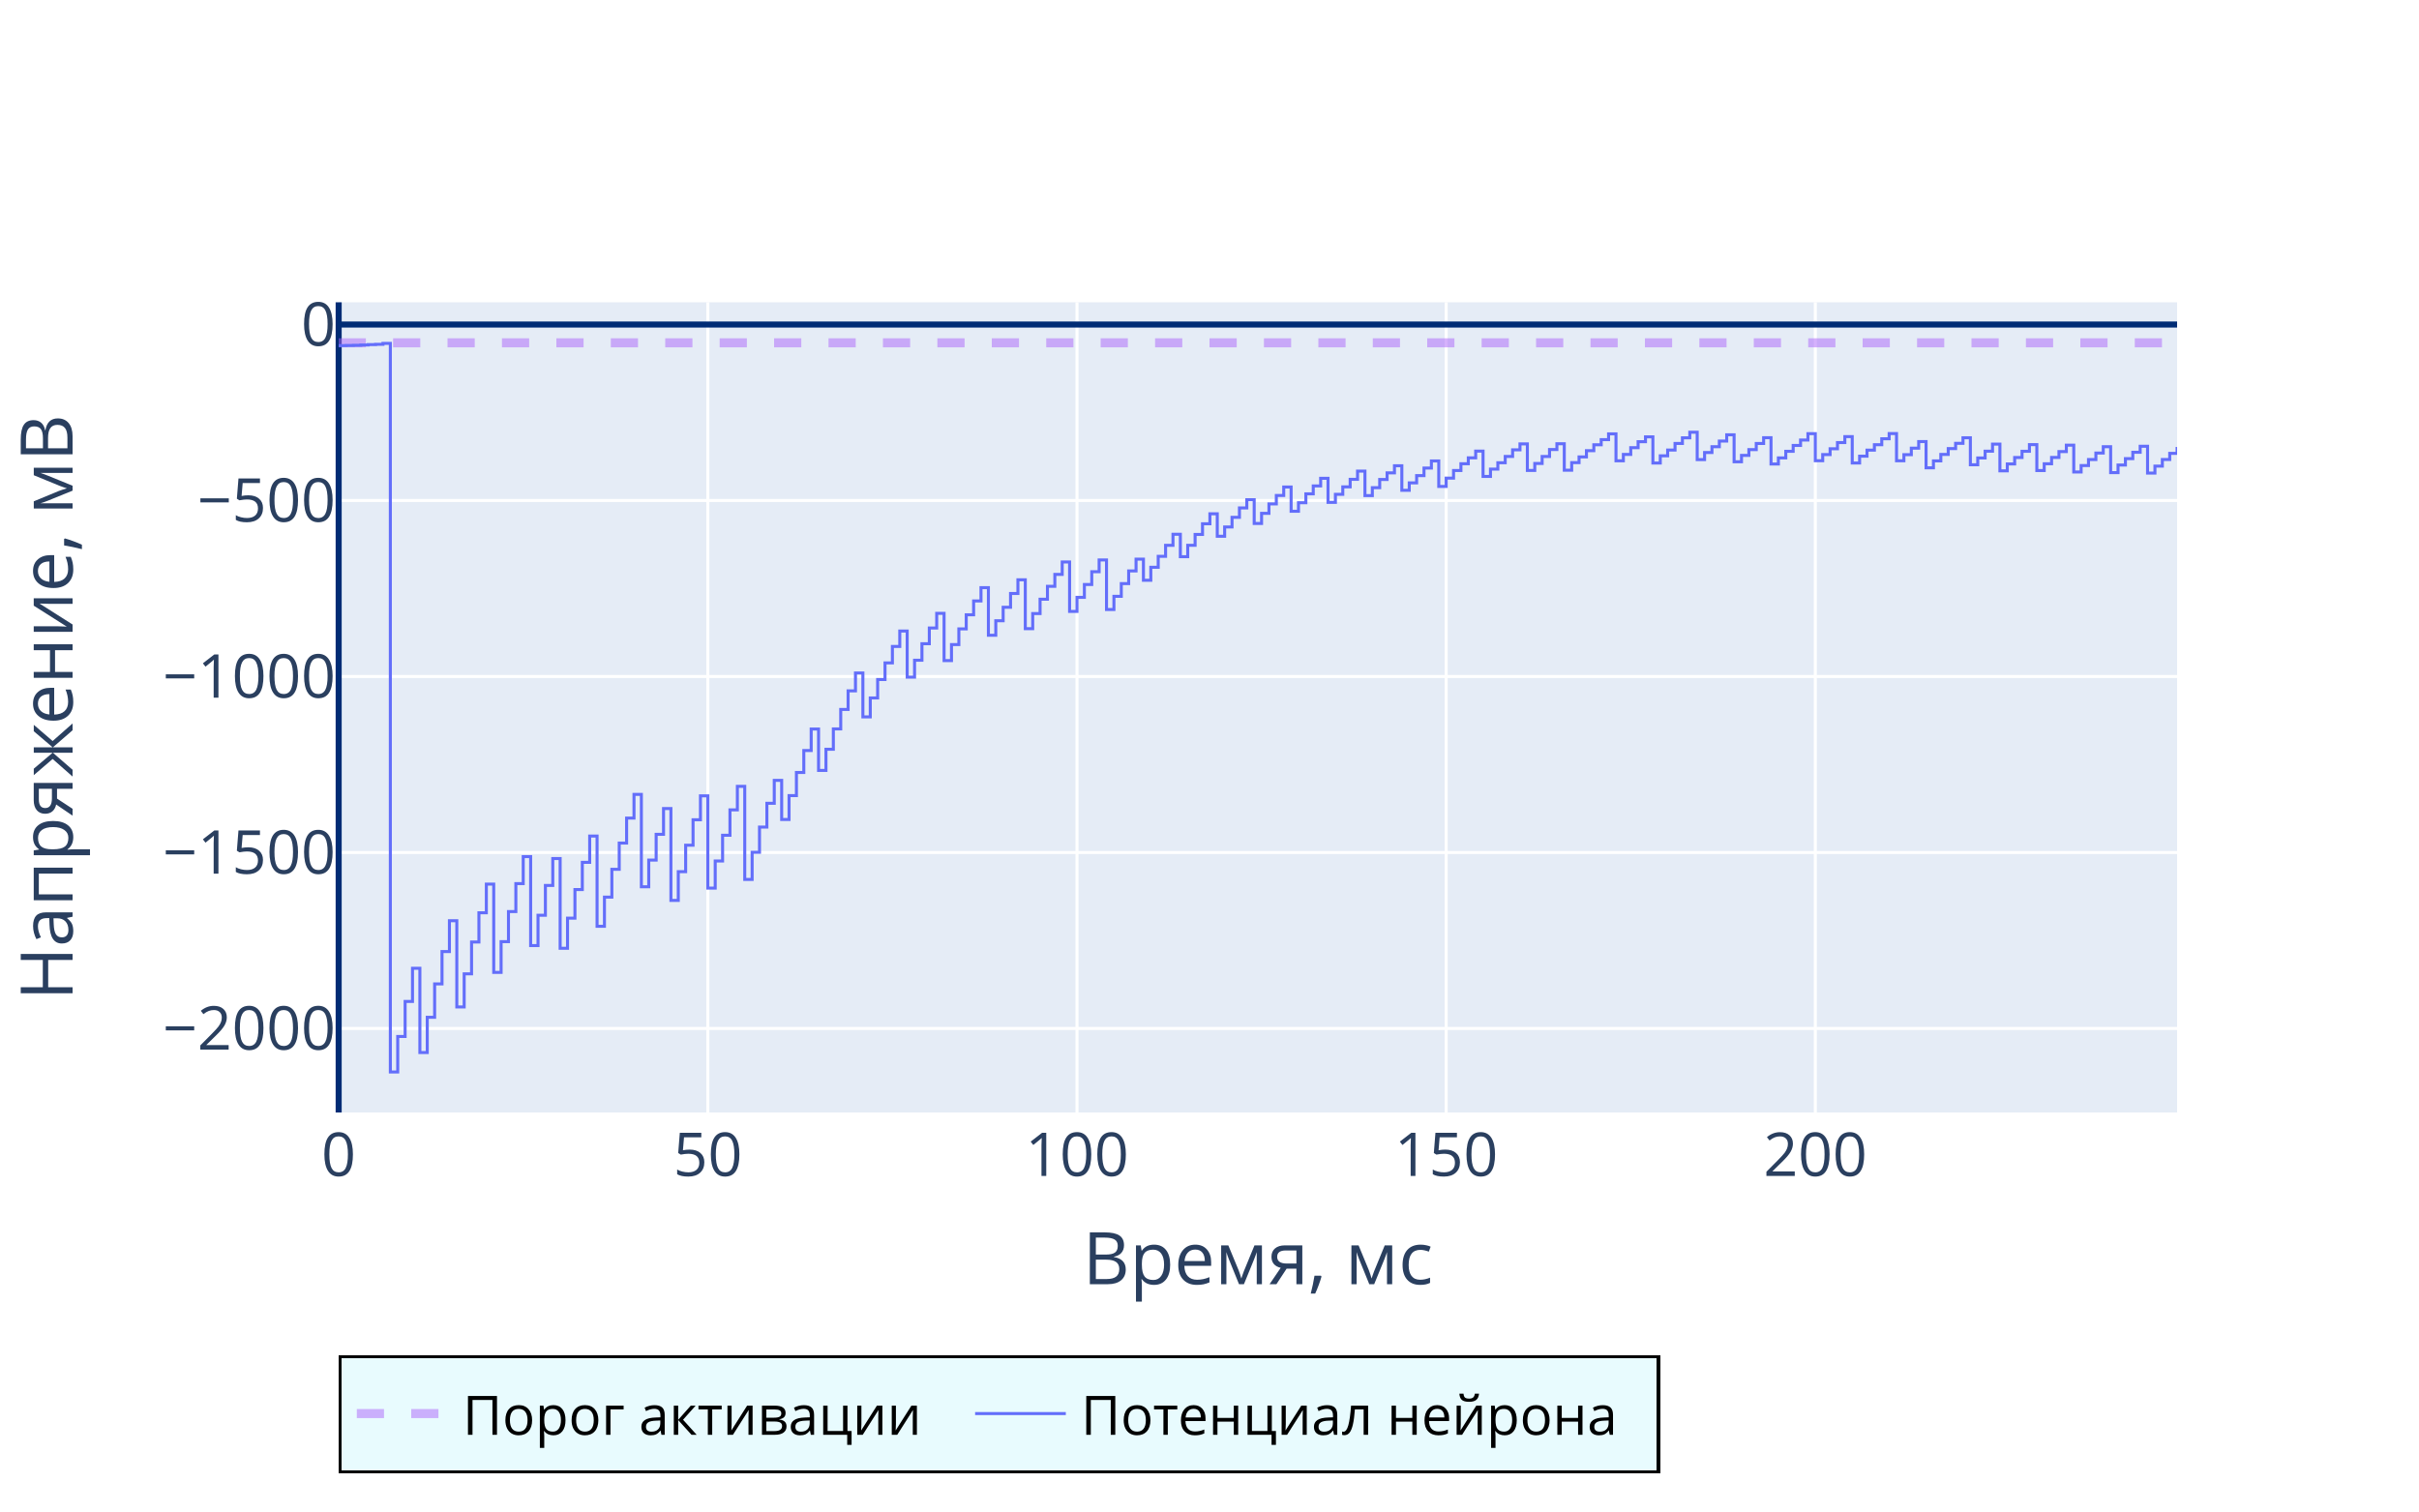
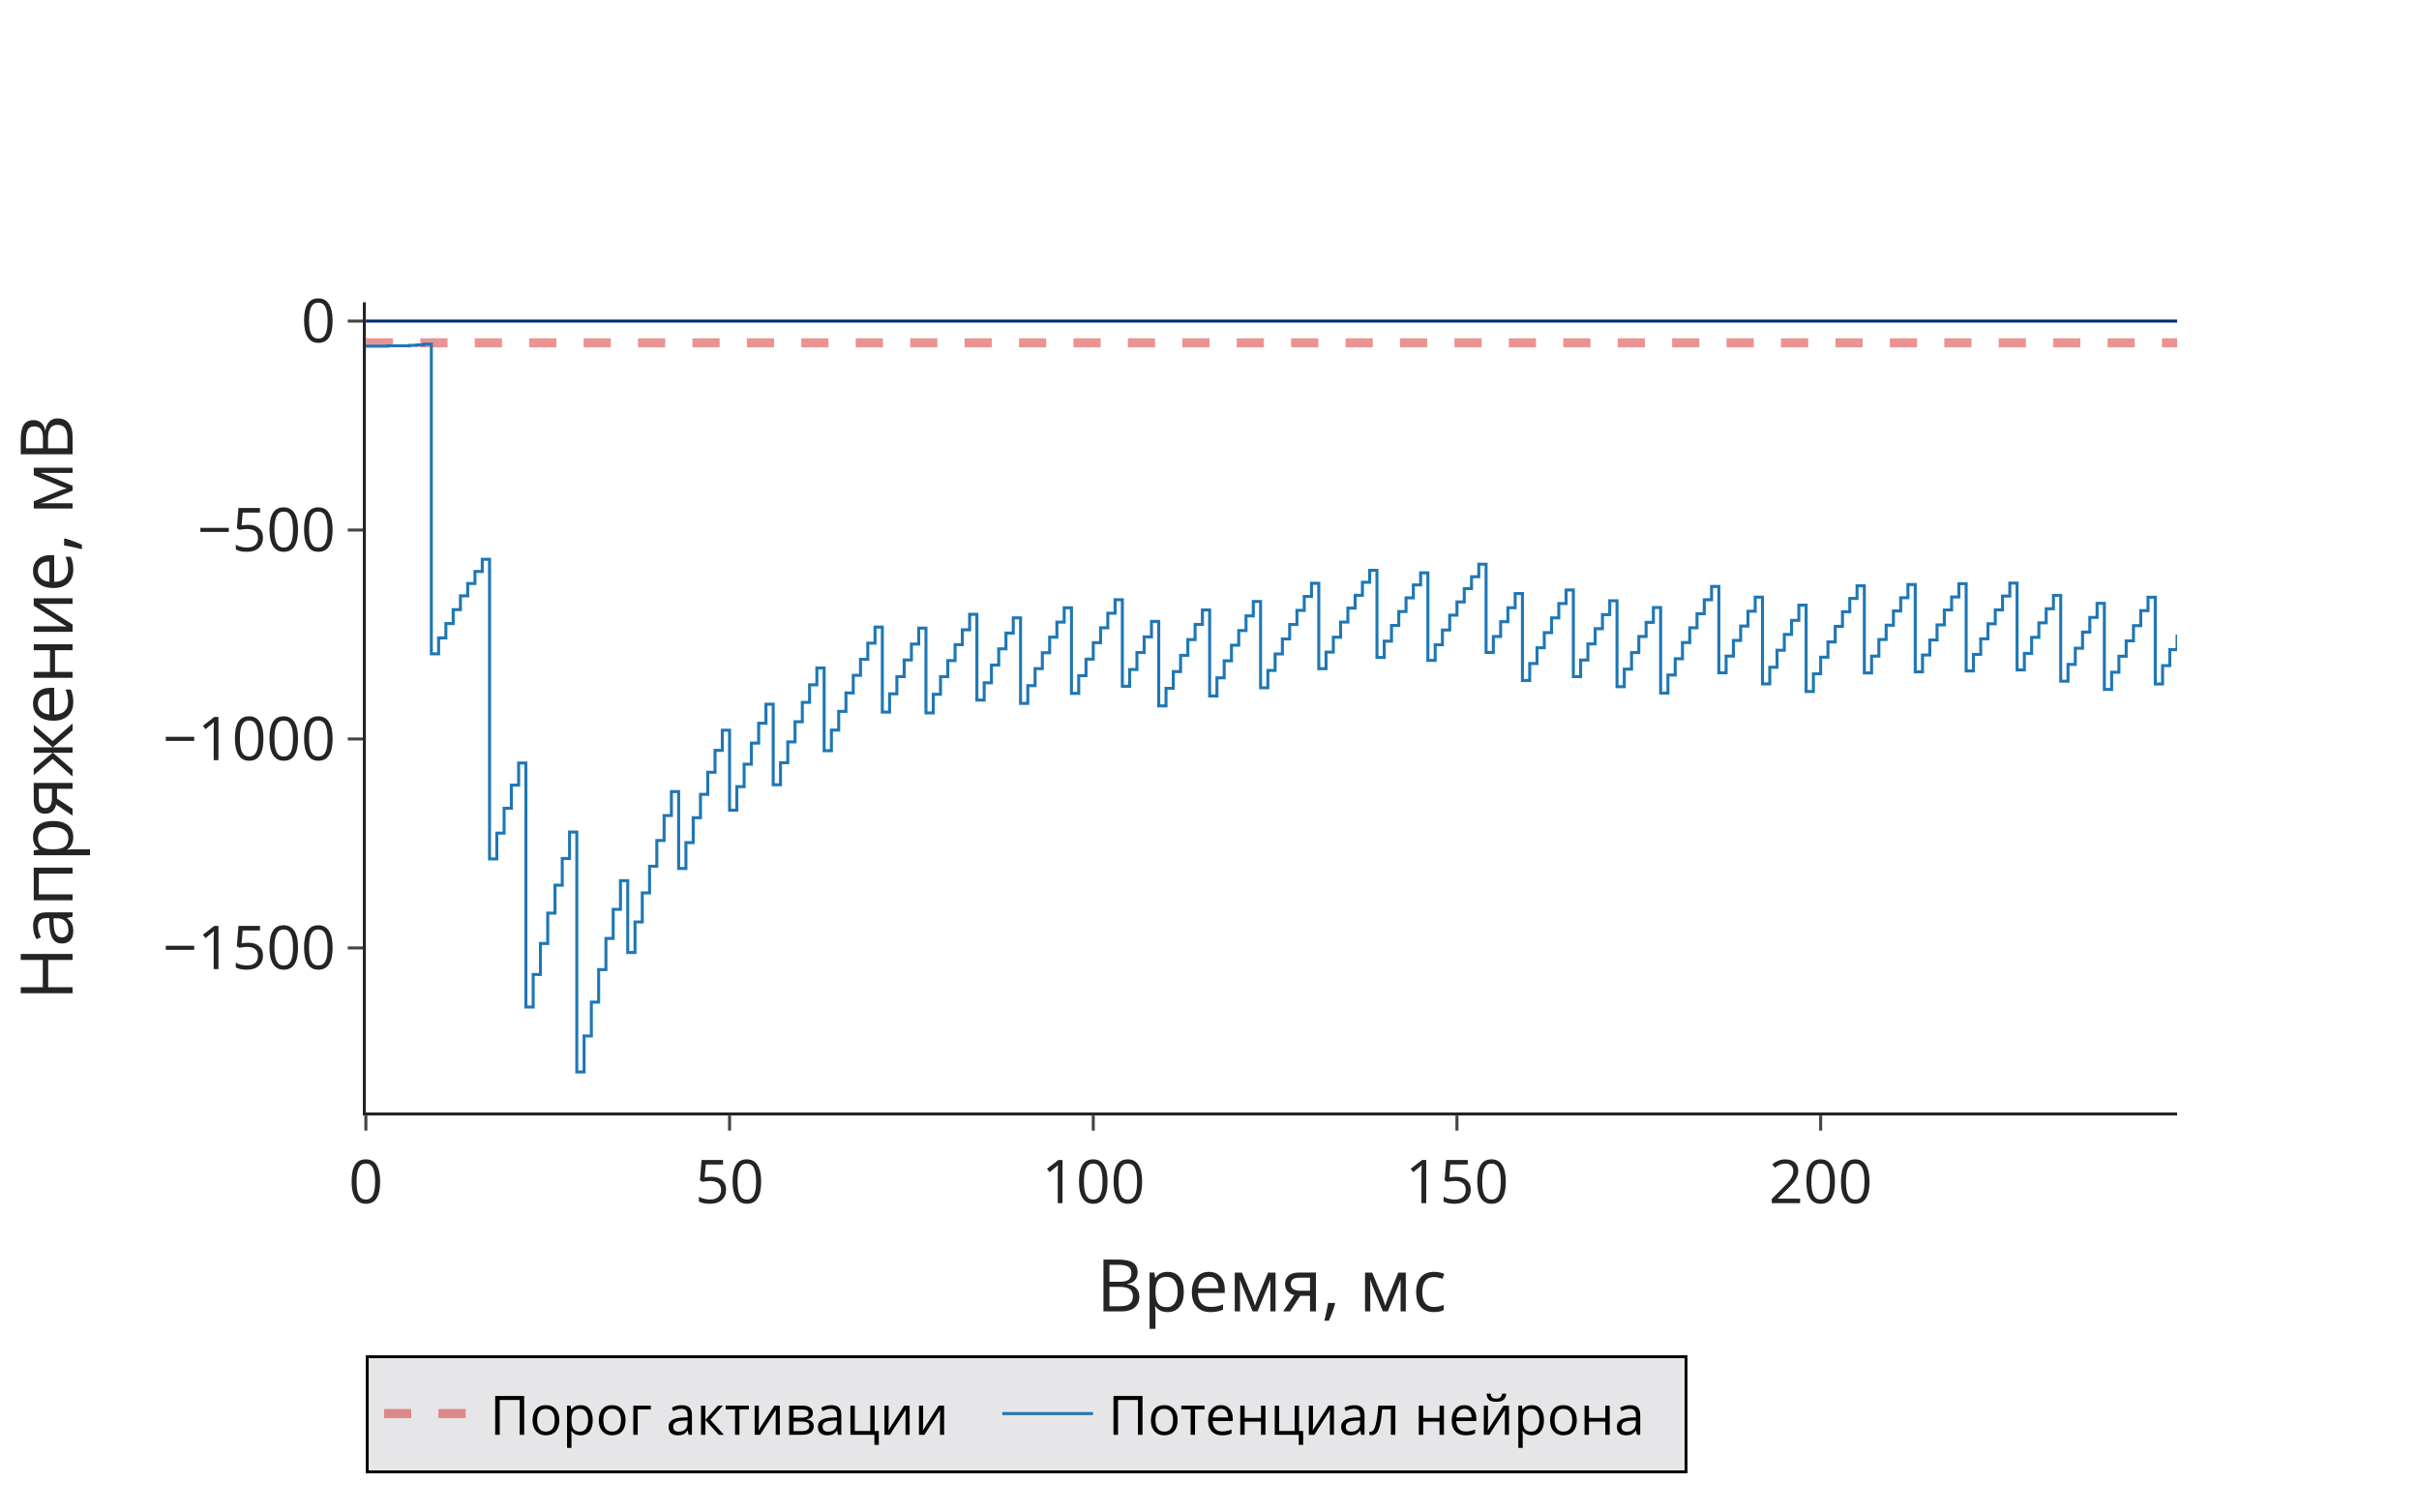
<svg xmlns="http://www.w3.org/2000/svg" class="main-svg" width="800" height="500" style="" viewBox="0 0 800 500">
  <rect x="0" y="0" width="800" height="500" style="fill: rgb(255, 255, 255); fill-opacity: 1;" />
-   <defs id="defs-5ac4f0">
+   <defs id="defs-e7583d">
    <g class="clips">
-       <clipPath id="clip5ac4f0xyplot" class="plotclip">
-         <rect width="608" height="268" />
+       <clipPath id="clipe7583dxyplot" class="plotclip">
+         <rect width="599" height="268" />
      </clipPath>
-       <clipPath class="axesclip" id="clip5ac4f0x">
-         <rect x="112" y="0" width="608" height="500" />
+       <clipPath class="axesclip" id="clipe7583dx">
+         <rect x="121" y="0" width="599" height="500" />
      </clipPath>
-       <clipPath class="axesclip" id="clip5ac4f0y">
+       <clipPath class="axesclip" id="clipe7583dy">
        <rect x="0" y="100" width="800" height="268" />
      </clipPath>
-       <clipPath class="axesclip" id="clip5ac4f0xy">
-         <rect x="112" y="100" width="608" height="268" />
+       <clipPath class="axesclip" id="clipe7583dxy">
+         <rect x="121" y="100" width="599" height="268" />
      </clipPath>
    </g>
    <g class="gradients" />
  </defs>
-   <g class="bglayer">
-     <rect class="bg" x="112" y="100" width="608" height="268" style="fill: rgb(229, 236, 246); fill-opacity: 1; stroke-width: 0;" />
-   </g>
+   <g class="bglayer" />
  <g class="layer-below">
    <g class="imagelayer" />
    <g class="shapelayer" />
  </g>
  <g class="cartesianlayer">
    <g class="subplot xy">
      <g class="layer-subplot">
        <g class="shapelayer" />
        <g class="imagelayer" />
      </g>
      <g class="gridlayer">
-         <g class="x">
-           <path class="xgrid crisp" transform="translate(234.09,0)" d="M0,100v268" style="stroke: rgb(255, 255, 255); stroke-opacity: 1; stroke-width: 1px;" />
-           <path class="xgrid crisp" transform="translate(356.18,0)" d="M0,100v268" style="stroke: rgb(255, 255, 255); stroke-opacity: 1; stroke-width: 1px;" />
-           <path class="xgrid crisp" transform="translate(478.27,0)" d="M0,100v268" style="stroke: rgb(255, 255, 255); stroke-opacity: 1; stroke-width: 1px;" />
-           <path class="xgrid crisp" transform="translate(600.35,0)" d="M0,100v268" style="stroke: rgb(255, 255, 255); stroke-opacity: 1; stroke-width: 1px;" />
-         </g>
-         <g class="y">
-           <path class="ygrid crisp" transform="translate(0,340.21)" d="M112,0h608" style="stroke: rgb(255, 255, 255); stroke-opacity: 1; stroke-width: 1px;" />
-           <path class="ygrid crisp" transform="translate(0,282)" d="M112,0h608" style="stroke: rgb(255, 255, 255); stroke-opacity: 1; stroke-width: 1px;" />
-           <path class="ygrid crisp" transform="translate(0,223.78)" d="M112,0h608" style="stroke: rgb(255, 255, 255); stroke-opacity: 1; stroke-width: 1px;" />
-           <path class="ygrid crisp" transform="translate(0,165.56)" d="M112,0h608" style="stroke: rgb(255, 255, 255); stroke-opacity: 1; stroke-width: 1px;" />
-         </g>
+         <g class="x" />
+         <g class="y" />
      </g>
      <g class="zerolinelayer">
-         <path class="xzl zl crisp" transform="translate(112,0)" d="M0,100v268" style="stroke: rgb(0, 44, 117); stroke-opacity: 1; stroke-width: 2px;" />
-         <path class="yzl zl crisp" transform="translate(0,107.35)" d="M112,0h608" style="stroke: rgb(0, 44, 117); stroke-opacity: 1; stroke-width: 2px;" />
+         <path class="yzl zl crisp" transform="translate(0,106.21)" d="M121,0h599" style="stroke: rgb(0, 44, 117); stroke-opacity: 1; stroke-width: 1px;" />
      </g>
      <path class="xlines-below" />
      <path class="ylines-below" />
      <g class="overlines-below" />
      <g class="xaxislayer-below" />
      <g class="yaxislayer-below" />
      <g class="overaxes-below" />
-       <g class="plot" transform="translate(112, 100)" clip-path="url('#clip5ac4f0xyplot')">
+       <g class="plot" transform="translate(121, 100)" clip-path="url('#clipe7583dxyplot')">
        <g class="scatterlayer mlayer">
-           <g class="trace scatter trace456b44" style="stroke-miterlimit: 2; opacity: 0.5;">
+           <g class="trace scatter trace388fb7" style="stroke-miterlimit: 2; opacity: 0.5;">
            <g class="fills" />
            <g class="errorbars" />
            <g class="lines">
-               <path class="js-line" d="M0,13.4H2.44V13.4H4.88V13.4H7.33V13.4H9.77V13.4H12.21V13.4H14.65V13.4H17.09V13.4H19.53V13.4H21.98V13.4H24.42V13.4H26.86V13.4H29.3V13.4H31.74V13.4H34.18V13.4H36.63V13.4H39.07V13.4H41.51V13.4H43.95V13.4H46.39V13.4H48.84V13.4H51.28V13.4H53.72V13.4H56.16V13.4H58.6V13.4H61.04V13.4H63.49V13.4H65.93V13.4H68.37V13.4H70.81V13.4H73.25V13.4H75.69V13.4H78.14V13.4H80.58V13.4H83.02V13.4H85.46V13.4H87.9V13.4H90.35V13.4H92.79V13.4H95.23V13.4H97.67V13.4H100.11V13.4H102.55V13.4H105V13.4H107.44V13.4H109.88V13.4H112.32V13.4H114.76V13.4H117.2V13.4H119.65V13.4H122.09V13.4H124.53V13.4H126.97V13.4H129.41V13.4H131.86V13.4H134.3V13.4H136.74V13.4H139.18V13.4H141.62V13.4H144.06V13.4H146.51V13.4H148.95V13.4H151.39V13.4H153.83V13.4H156.27V13.4H158.71V13.4H161.16V13.4H163.6V13.4H166.04V13.4H168.48V13.4H170.92V13.4H173.37V13.4H175.81V13.4H178.25V13.4H180.69V13.4H183.13V13.4H185.57V13.4H188.02V13.4H190.46V13.4H192.9V13.4H195.34V13.4H197.78V13.4H200.22V13.4H202.67V13.4H205.11V13.4H207.55V13.4H209.99V13.4H212.43V13.4H214.88V13.4H217.32V13.4H219.76V13.4H222.2V13.4H224.64V13.4H227.08V13.4H229.53V13.4H231.97V13.4H234.41V13.4H236.85V13.4H239.29V13.4H241.73V13.4H244.18V13.4H246.62V13.4H249.06V13.4H251.5V13.4H253.94V13.4H256.39V13.4H258.83V13.4H261.27V13.4H263.71V13.4H266.15V13.4H268.59V13.4H271.04V13.4H273.48V13.4H275.92V13.4H278.36V13.4H280.8V13.4H283.24V13.4H285.69V13.4H288.13V13.4H290.57V13.4H293.01V13.4H295.45V13.4H297.9V13.4H300.34V13.4H302.78V13.4H305.22V13.4H307.66V13.4H310.1V13.4H312.55V13.4H314.99V13.4H317.43V13.4H319.87V13.4H322.31V13.4H324.76V13.4H327.2V13.4H329.64V13.4H332.08V13.4H334.52V13.4H336.96V13.4H339.41V13.4H341.85V13.4H344.29V13.4H346.73V13.4H349.17V13.4H351.61V13.4H354.06V13.4H356.5V13.4H358.94V13.4H361.38V13.4H363.82V13.4H366.27V13.4H368.71V13.4H371.15V13.4H373.59V13.4H376.03V13.4H378.47V13.4H380.92V13.4H383.36V13.4H385.8V13.4H388.24V13.4H390.68V13.4H393.12V13.4H395.57V13.4H398.01V13.4H400.45V13.4H402.89V13.4H405.33V13.4H407.78V13.4H410.22V13.4H412.66V13.4H415.1V13.4H417.54V13.4H419.98V13.4H422.43V13.4H424.87V13.4H427.31V13.4H429.75V13.4H432.19V13.4H434.63V13.4H437.08V13.4H439.52V13.4H441.96V13.4H444.4V13.4H446.84V13.4H449.29V13.4H451.73V13.4H454.17V13.4H456.61V13.4H459.05V13.4H461.49V13.4H463.94V13.4H466.38V13.4H468.82V13.4H471.26V13.4H473.7V13.4H476.14V13.4H478.59V13.4H481.03V13.4H483.47V13.4H485.91V13.4H488.35V13.4H490.8V13.4H493.24V13.4H495.68V13.4H498.12V13.4H500.56V13.4H503V13.4H505.45V13.4H507.89V13.4H510.33V13.4H512.77V13.4H515.21V13.4H517.65V13.4H520.1V13.4H522.54V13.4H524.98V13.4H527.42V13.4H529.86V13.4H532.31V13.4H534.75V13.4H537.19V13.4H539.63V13.4H542.07V13.4H544.51V13.4H546.96V13.4H549.4V13.4H551.84V13.4H554.28V13.4H556.72V13.4H559.16V13.4H561.61V13.4H564.05V13.4H566.49V13.4H568.93V13.4H571.37V13.4H573.82V13.4H576.26V13.4H578.7V13.4H581.14V13.4H583.58V13.4H586.02V13.4H588.47V13.4H590.91V13.4H593.35V13.4H595.79V13.4H598.23V13.4H600.67V13.4H603.12V13.4H605.56V13.4H608V13.4" style="vector-effect: non-scaling-stroke; fill: none; stroke: rgb(171, 99, 250); stroke-opacity: 1; stroke-width: 3px; opacity: 1; stroke-dasharray: 9px, 9px;" />
+               <path class="js-line" d="M0,13.4H2.41V13.4H4.81V13.4H7.22V13.4H9.62V13.4H12.03V13.4H14.43V13.4H16.84V13.4H19.24V13.4H21.65V13.4H24.06V13.4H26.46V13.4H28.87V13.4H31.27V13.4H33.68V13.4H36.08V13.4H38.49V13.4H40.9V13.4H43.3V13.4H45.71V13.4H48.11V13.4H50.52V13.4H52.92V13.4H55.33V13.4H57.73V13.4H60.14V13.4H62.55V13.4H64.95V13.4H67.36V13.4H69.76V13.4H72.17V13.4H74.57V13.4H76.98V13.4H79.39V13.4H81.79V13.4H84.2V13.4H86.6V13.4H89.01V13.4H91.41V13.4H93.82V13.4H96.22V13.4H98.63V13.4H101.04V13.4H103.44V13.4H105.85V13.4H108.25V13.4H110.66V13.4H113.06V13.4H115.47V13.4H117.88V13.4H120.28V13.4H122.69V13.4H125.09V13.4H127.5V13.4H129.9V13.4H132.31V13.4H134.71V13.4H137.12V13.4H139.53V13.4H141.93V13.4H144.34V13.4H146.74V13.4H149.15V13.4H151.55V13.4H153.96V13.4H156.37V13.4H158.77V13.4H161.18V13.4H163.58V13.4H165.99V13.4H168.39V13.4H170.8V13.4H173.2V13.4H175.61V13.4H178.02V13.4H180.42V13.4H182.83V13.4H185.23V13.4H187.64V13.4H190.04V13.4H192.45V13.4H194.86V13.4H197.26V13.4H199.67V13.4H202.07V13.4H204.48V13.4H206.88V13.4H209.29V13.4H211.69V13.4H214.1V13.4H216.51V13.4H218.91V13.4H221.32V13.4H223.72V13.4H226.13V13.4H228.53V13.4H230.94V13.4H233.35V13.4H235.75V13.4H238.16V13.4H240.56V13.4H242.97V13.4H245.37V13.4H247.78V13.4H250.18V13.4H252.59V13.4H255V13.4H257.4V13.4H259.81V13.4H262.21V13.4H264.62V13.4H267.02V13.4H269.43V13.4H271.84V13.4H274.24V13.4H276.65V13.4H279.05V13.4H281.46V13.4H283.86V13.4H286.27V13.4H288.67V13.4H291.08V13.4H293.49V13.4H295.89V13.4H298.3V13.4H300.7V13.4H303.11V13.4H305.51V13.4H307.92V13.4H310.33V13.4H312.73V13.4H315.14V13.4H317.54V13.4H319.95V13.4H322.35V13.4H324.76V13.4H327.16V13.4H329.57V13.4H331.98V13.4H334.38V13.4H336.79V13.4H339.19V13.4H341.6V13.4H344V13.4H346.41V13.4H348.82V13.4H351.22V13.4H353.63V13.4H356.03V13.4H358.44V13.4H360.84V13.4H363.25V13.4H365.65V13.4H368.06V13.4H370.47V13.4H372.87V13.4H375.28V13.4H377.68V13.4H380.09V13.4H382.49V13.4H384.9V13.4H387.31V13.4H389.71V13.4H392.12V13.4H394.52V13.4H396.93V13.4H399.33V13.4H401.74V13.4H404.14V13.4H406.55V13.4H408.96V13.4H411.36V13.4H413.77V13.4H416.17V13.4H418.58V13.4H420.98V13.4H423.39V13.4H425.8V13.4H428.2V13.4H430.61V13.4H433.01V13.4H435.42V13.4H437.82V13.4H440.23V13.4H442.63V13.4H445.04V13.4H447.45V13.4H449.85V13.4H452.26V13.4H454.66V13.4H457.07V13.4H459.47V13.4H461.88V13.4H464.29V13.4H466.69V13.4H469.1V13.4H471.5V13.4H473.91V13.4H476.31V13.4H478.72V13.4H481.12V13.4H483.53V13.4H485.94V13.4H488.34V13.4H490.75V13.4H493.15V13.4H495.56V13.4H497.96V13.4H500.37V13.4H502.78V13.4H505.18V13.4H507.59V13.4H509.99V13.4H512.4V13.4H514.8V13.4H517.21V13.4H519.61V13.4H522.02V13.4H524.43V13.4H526.83V13.4H529.24V13.4H531.64V13.4H534.05V13.4H536.45V13.4H538.86V13.4H541.27V13.4H543.67V13.4H546.08V13.4H548.48V13.4H550.89V13.4H553.29V13.4H555.7V13.4H558.1V13.4H560.51V13.4H562.92V13.4H565.32V13.4H567.73V13.4H570.13V13.4H572.54V13.4H574.94V13.4H577.35V13.4H579.76V13.4H582.16V13.4H584.57V13.4H586.97V13.4H589.38V13.4H591.78V13.4H594.19V13.4H596.59V13.4H599V13.4" style="vector-effect: non-scaling-stroke; fill: none; stroke: rgb(214, 39, 40); stroke-opacity: 1; stroke-width: 3px; opacity: 1; stroke-dasharray: 9px, 9px;" />
            </g>
            <g class="points" />
            <g class="text" />
          </g>
-           <g class="trace scatter trace8721ce" style="stroke-miterlimit: 2; opacity: 1;">
+           <g class="trace scatter trace46aa17" style="stroke-miterlimit: 2; opacity: 1;">
            <g class="fills" />
            <g class="errorbars" />
            <g class="lines">
-               <path class="js-line" d="M0,14.33H2.44V14.28H4.88V14.22H7.33V14.12H9.77V13.99H12.21V13.9H14.65V13.59H17.09V254.6H19.53V242.86H21.98V231.27H24.42V220.3H26.86V248.17H29.3V236.51H31.74V225.47H34.18V214.77H36.63V204.57H39.07V233.09H41.51V222.14H43.95V211.61H46.39V201.94H48.84V192.46H51.28V221.66H53.72V211.49H56.16V201.54H58.6V192.29H61.04V183.36H63.49V212.79H65.93V202.76H68.37V192.9H70.81V184H73.25V213.68H75.69V203.72H78.14V194.26H80.58V185.26H83.02V176.56H85.46V206.41H87.9V196.76H90.35V187.56H92.79V178.88H95.23V170.62H97.67V162.78H100.11V193.34H102.55V184.51H105V175.99H107.44V167.46H109.88V197.85H112.32V188.34H114.76V179.59H117.2V171.17H119.65V163.26H122.09V193.78H124.53V184.81H126.97V176.3H129.41V167.9H131.86V160.12H134.3V190.91H136.74V181.93H139.18V173.59H141.62V165.72H144.06V158.14H146.51V171.08H148.95V163.18H151.39V155.53H153.83V148.27H156.27V141.16H158.71V154.85H161.16V147.85H163.6V141.12H166.04V134.68H168.48V128.53H170.92V122.62H173.37V137.14H175.81V130.88H178.25V124.78H180.69V119.28H183.13V113.84H185.57V108.74H188.02V123.99H190.46V118.4H192.9V112.94H195.34V107.74H197.78V102.89H200.22V118.52H202.67V113.22H205.11V108.03H207.55V103.37H209.99V98.79H212.43V94.39H214.88V110.14H217.32V105.34H219.76V100.88H222.2V96.32H224.64V91.79H227.08V107.96H229.53V102.96H231.97V98.22H234.41V93.95H236.85V90.01H239.29V85.9H241.73V102.25H244.18V97.6H246.62V93.35H249.06V89.12H251.5V85.23H253.94V101.62H256.39V97.26H258.83V93.05H261.27V88.86H263.71V84.96H266.15V91.95H268.59V87.65H271.04V84.03H273.48V80.39H275.92V76.73H278.36V84.15H280.8V80.38H283.24V76.79H285.69V73.26H288.13V69.96H290.57V77.39H293.01V74.32H295.45V71.13H297.9V68.02H300.34V65.3H302.78V73.16H305.22V69.81H307.66V66.69H310.1V63.9H312.55V61.1H314.99V69.12H317.43V66.3H319.87V63.36H322.31V60.74H324.76V58.22H327.2V66.18H329.64V63.52H332.08V61.05H334.52V58.56H336.96V55.84H339.41V63.94H341.85V61.32H344.29V58.61H346.73V56.42H349.17V54.07H351.61V62.19H354.06V59.73H356.5V57.33H358.94V54.83H361.38V52.48H363.82V60.91H366.27V58.16H368.71V55.64H371.15V53.4H373.59V51.45H376.03V49.22H378.47V57.6H380.92V55.18H383.36V53.07H385.8V50.99H388.24V48.8H390.68V46.84H393.12V55.62H395.57V53.31H398.01V51H400.45V48.7H402.89V46.79H405.33V55.54H407.78V53.03H410.22V51.14H412.66V49.08H415.1V47.13H417.54V45.43H419.98V43.52H422.43V52.43H424.87V50.32H427.31V48.09H429.75V46.11H432.19V44.51H434.63V53.17H437.08V50.78H439.52V48.87H441.96V46.69H444.4V44.83H446.84V42.98H449.29V52.03H451.73V49.69H454.17V47.77H456.61V45.9H459.05V43.83H461.49V52.75H463.94V50.64H466.38V48.73H468.82V46.7H471.26V44.79H473.7V53.49H476.14V51.47H478.59V49.29H481.03V47.35H483.47V45.56H485.91V43.45H488.35V52.4H490.8V50.37H493.24V48.45H495.68V46.4H498.12V44.43H500.56V53.16H503V50.9H505.45V48.9H507.89V47.11H510.33V45.14H512.77V43.42H515.21V52.42H517.65V50.4H520.1V48.25H522.54V46.07H524.98V54.75H527.42V52.46H529.86V50.32H532.31V48.39H534.75V46.65H537.19V44.81H539.63V53.74H542.07V51.49H544.51V49.25H546.96V46.91H549.4V55.75H551.84V53.47H554.28V51.34H556.72V49.28H559.16V47.08H561.61V55.65H564.05V53.41H566.49V51.32H568.93V49.38H571.37V47.26H573.82V56.13H576.26V54H578.7V52.01H581.14V49.86H583.58V47.77H586.02V56.34H588.47V53.83H590.91V51.71H593.35V49.61H595.79V47.62H598.23V56.49H600.67V54.19H603.12V52H605.56V49.97H608V47.85" style="vector-effect: non-scaling-stroke; fill: none; stroke: rgb(99, 110, 250); stroke-opacity: 1; stroke-width: 1px; opacity: 1;" />
+               <path class="js-line" d="M0,14.51H2.41V14.51H4.81V14.51H7.22V14.39H9.62V14.37H12.03V14.38H14.43V14.24H16.84V14.1H19.24V13.83H21.65V116.28H24.06V111.01H26.46V106.26H28.87V101.65H31.27V97.11H33.68V93.02H36.08V89.05H38.49V85.01H40.9V184.13H43.3V175.6H45.71V167.38H48.11V159.72H50.52V152.4H52.92V233.11H55.33V222.35H57.73V212.1H60.14V202.04H62.55V192.81H64.95V183.98H67.36V175.24H69.76V254.6H72.17V242.69H74.57V231.48H76.98V220.74H79.39V210.44H81.79V200.8H84.2V191.31H86.6V215.09H89.01V204.98H91.41V195.37H93.82V186.55H96.22V178.02H98.63V169.78H101.04V161.86H103.44V187.29H105.85V178.73H108.25V170.5H110.66V162.78H113.06V155.45H115.47V148.22H117.88V141.55H120.28V168H122.69V160.21H125.09V152.78H127.5V145.81H129.9V139.25H132.31V132.94H134.71V159.6H137.12V152.29H139.53V145.41H141.93V138.75H144.34V132.34H146.74V126.53H149.15V120.96H151.55V148.33H153.96V141.51H156.37V135.31H158.77V129.21H161.18V123.4H163.58V118.09H165.99V112.74H168.39V107.43H170.8V135.55H173.2V129.52H175.61V123.82H178.02V118.31H180.42V113.04H182.83V107.77H185.23V135.83H187.64V129.67H190.04V123.85H192.45V118.51H194.86V113.25H197.26V108.33H199.67V103.21H202.07V131.59H204.48V125.86H206.88V120H209.29V114.63H211.69V109.41H214.1V104.38H216.51V132.67H218.91V126.8H221.32V121.17H223.72V115.92H226.13V110.77H228.53V105.79H230.94V101.06H233.35V129.37H235.75V123.5H238.16V118.04H240.56V112.6H242.97V107.67H245.37V102.85H247.78V98.38H250.18V127.02H252.59V121.47H255V115.85H257.4V110.67H259.81V105.56H262.21V133.51H264.62V127.69H267.02V122.15H269.43V116.77H271.84V111.57H274.24V106.56H276.65V101.77H279.05V130.22H281.46V124.23H283.86V118.6H286.27V113.42H288.67V108.58H291.08V103.72H293.49V98.97H295.89V127.52H298.3V121.77H300.7V116.32H303.11V111.35H305.51V106.57H307.92V101.9H310.33V97.31H312.73V92.95H315.14V121.2H317.54V115.72H319.95V110.78H322.35V105.78H324.76V101.16H327.16V96.92H329.57V92.61H331.98V88.66H334.38V117.49H336.79V112.08H339.19V106.9H341.6V102.29H344V97.77H346.41V93.49H348.82V89.5H351.22V118.44H353.63V113.29H356.03V108.39H358.44V103.49H360.84V99.11H363.25V94.69H365.65V90.78H368.06V86.63H370.47V115.84H372.87V110.54H375.28V105.67H377.68V101.04H380.09V96.34H382.49V125.09H384.9V119.49H387.31V114.28H389.71V109.26H392.12V104.39H394.52V99.65H396.93V95.17H399.33V123.81H401.74V118.34H404.14V113.01H406.55V107.96H408.96V103.32H411.36V98.72H413.77V127.15H416.17V121.35H418.58V115.86H420.98V110.55H423.39V105.87H425.8V100.96H428.2V129.27H430.61V123.28H433.01V117.9H435.42V112.56H437.82V107.66H440.23V103.02H442.63V98.38H445.04V94H447.45V122.57H449.85V117.04H452.26V111.85H454.66V107.09H457.07V102.18H459.47V97.54H461.88V126.23H464.29V120.72H466.69V115.1H469.1V109.86H471.5V105.21H473.91V100.18H476.31V128.74H478.72V122.89H481.12V117.4H483.53V112.34H485.94V107.2H488.34V102.36H490.75V97.96H493.15V93.79H495.56V122.61H497.96V117.04H500.37V111.55H502.78V106.81H505.18V102.1H507.59V97.72H509.99V93.36H512.4V122.24H514.8V116.68H517.21V111.7H519.61V106.7H522.02V101.77H524.43V97.47H526.83V93.08H529.24V121.95H531.64V116.47H534.05V111.31H536.45V106.34H538.86V101.73H541.27V97.18H543.67V92.88H546.08V121.61H548.48V116.14H550.89V110.82H553.29V106.02H555.7V101.38H558.1V96.95H560.51V125.34H562.92V119.78H565.32V114.44H567.73V109.1H570.13V104.23H572.54V99.59H574.94V128.06H577.35V122.36H579.76V117.07H582.16V111.99H584.57V106.96H586.97V102H589.38V97.56H591.78V126.25H594.19V120.18H596.59V114.9H599V109.91" style="vector-effect: non-scaling-stroke; fill: none; stroke: rgb(31, 119, 180); stroke-opacity: 1; stroke-width: 1px; opacity: 1;" />
            </g>
            <g class="points" />
            <g class="text" />
          </g>
        </g>
      </g>
      <g class="overplot" />
-       <path class="xlines-above crisp" d="M0,0" style="fill: none;" />
-       <path class="ylines-above crisp" d="M0,0" style="fill: none;" />
+       <path class="xlines-above crisp" d="M120,368.5H720" style="fill: none; stroke-width: 1px; stroke: rgb(36, 36, 36); stroke-opacity: 1;" />
+       <path class="ylines-above crisp" d="M120.5,100V368" style="fill: none; stroke-width: 1px; stroke: rgb(36, 36, 36); stroke-opacity: 1;" />
      <g class="overlines-above" />
      <g class="xaxislayer-above">
+         <path class="xtick ticks crisp" d="M0,369v5" transform="translate(121,0)" style="stroke: rgb(68, 68, 68); stroke-opacity: 1; stroke-width: 1px;" />
+         <path class="xtick ticks crisp" d="M0,369v5" transform="translate(241.28,0)" style="stroke: rgb(68, 68, 68); stroke-opacity: 1; stroke-width: 1px;" />
+         <path class="xtick ticks crisp" d="M0,369v5" transform="translate(361.56,0)" style="stroke: rgb(68, 68, 68); stroke-opacity: 1; stroke-width: 1px;" />
+         <path class="xtick ticks crisp" d="M0,369v5" transform="translate(481.84,0)" style="stroke: rgb(68, 68, 68); stroke-opacity: 1; stroke-width: 1px;" />
+         <path class="xtick ticks crisp" d="M0,369v5" transform="translate(602.12,0)" style="stroke: rgb(68, 68, 68); stroke-opacity: 1; stroke-width: 1px;" />
        <g class="xtick">
-           <text text-anchor="middle" x="0" y="389" transform="translate(112,0)" style="font-family: 'Open Sans', verdana, arial, sans-serif; font-size: 20px; fill: rgb(42, 63, 95); fill-opacity: 1; white-space: pre;">0</text>
+           <text text-anchor="middle" x="0" y="398" transform="translate(121,0)" style="font-family: 'Open Sans', verdana, arial, sans-serif; font-size: 20px; fill: rgb(36, 36, 36); fill-opacity: 1; white-space: pre;">0</text>
        </g>
        <g class="xtick">
-           <text text-anchor="middle" x="0" y="389" transform="translate(234.09,0)" style="font-family: 'Open Sans', verdana, arial, sans-serif; font-size: 20px; fill: rgb(42, 63, 95); fill-opacity: 1; white-space: pre;">50</text>
+           <text text-anchor="middle" x="0" y="398" transform="translate(241.28,0)" style="font-family: 'Open Sans', verdana, arial, sans-serif; font-size: 20px; fill: rgb(36, 36, 36); fill-opacity: 1; white-space: pre;">50</text>
        </g>
        <g class="xtick">
-           <text text-anchor="middle" x="0" y="389" transform="translate(356.18,0)" style="font-family: 'Open Sans', verdana, arial, sans-serif; font-size: 20px; fill: rgb(42, 63, 95); fill-opacity: 1; white-space: pre;">100</text>
+           <text text-anchor="middle" x="0" y="398" transform="translate(361.56,0)" style="font-family: 'Open Sans', verdana, arial, sans-serif; font-size: 20px; fill: rgb(36, 36, 36); fill-opacity: 1; white-space: pre;">100</text>
        </g>
        <g class="xtick">
-           <text text-anchor="middle" x="0" y="389" transform="translate(478.27,0)" style="font-family: 'Open Sans', verdana, arial, sans-serif; font-size: 20px; fill: rgb(42, 63, 95); fill-opacity: 1; white-space: pre;">150</text>
+           <text text-anchor="middle" x="0" y="398" transform="translate(481.84,0)" style="font-family: 'Open Sans', verdana, arial, sans-serif; font-size: 20px; fill: rgb(36, 36, 36); fill-opacity: 1; white-space: pre;">150</text>
        </g>
        <g class="xtick">
-           <text text-anchor="middle" x="0" y="389" transform="translate(600.35,0)" style="font-family: 'Open Sans', verdana, arial, sans-serif; font-size: 20px; fill: rgb(42, 63, 95); fill-opacity: 1; white-space: pre;">200</text>
+           <text text-anchor="middle" x="0" y="398" transform="translate(602.12,0)" style="font-family: 'Open Sans', verdana, arial, sans-serif; font-size: 20px; fill: rgb(36, 36, 36); fill-opacity: 1; white-space: pre;">200</text>
        </g>
      </g>
      <g class="yaxislayer-above">
+         <path class="ytick ticks crisp" d="M120,0h-5" transform="translate(0,313.57)" style="stroke: rgb(68, 68, 68); stroke-opacity: 1; stroke-width: 1px;" />
+         <path class="ytick ticks crisp" d="M120,0h-5" transform="translate(0,244.45)" style="stroke: rgb(68, 68, 68); stroke-opacity: 1; stroke-width: 1px;" />
+         <path class="ytick ticks crisp" d="M120,0h-5" transform="translate(0,175.33)" style="stroke: rgb(68, 68, 68); stroke-opacity: 1; stroke-width: 1px;" />
+         <path class="ytick ticks crisp" d="M120,0h-5" transform="translate(0,106.21)" style="stroke: rgb(68, 68, 68); stroke-opacity: 1; stroke-width: 1px;" />
        <g class="ytick">
-           <text text-anchor="end" x="111" y="7" transform="translate(0,340.21)" style="font-family: 'Open Sans', verdana, arial, sans-serif; font-size: 20px; fill: rgb(42, 63, 95); fill-opacity: 1; white-space: pre;">−2000</text>
+           <text text-anchor="end" x="111" y="7" transform="translate(0,313.57)" style="font-family: 'Open Sans', verdana, arial, sans-serif; font-size: 20px; fill: rgb(36, 36, 36); fill-opacity: 1; white-space: pre;">−1500</text>
        </g>
        <g class="ytick">
-           <text text-anchor="end" x="111" y="7" transform="translate(0,282)" style="font-family: 'Open Sans', verdana, arial, sans-serif; font-size: 20px; fill: rgb(42, 63, 95); fill-opacity: 1; white-space: pre;">−1500</text>
+           <text text-anchor="end" x="111" y="7" transform="translate(0,244.45)" style="font-family: 'Open Sans', verdana, arial, sans-serif; font-size: 20px; fill: rgb(36, 36, 36); fill-opacity: 1; white-space: pre;">−1000</text>
        </g>
        <g class="ytick">
-           <text text-anchor="end" x="111" y="7" transform="translate(0,223.78)" style="font-family: 'Open Sans', verdana, arial, sans-serif; font-size: 20px; fill: rgb(42, 63, 95); fill-opacity: 1; white-space: pre;">−1000</text>
+           <text text-anchor="end" x="111" y="7" transform="translate(0,175.33)" style="font-family: 'Open Sans', verdana, arial, sans-serif; font-size: 20px; fill: rgb(36, 36, 36); fill-opacity: 1; white-space: pre;">−500</text>
        </g>
        <g class="ytick">
-           <text text-anchor="end" x="111" y="7" transform="translate(0,165.56)" style="font-family: 'Open Sans', verdana, arial, sans-serif; font-size: 20px; fill: rgb(42, 63, 95); fill-opacity: 1; white-space: pre;">−500</text>
-         </g>
-         <g class="ytick">
-           <text text-anchor="end" x="111" y="7" transform="translate(0,107.35)" style="font-family: 'Open Sans', verdana, arial, sans-serif; font-size: 20px; fill: rgb(42, 63, 95); fill-opacity: 1; white-space: pre;">0</text>
+           <text text-anchor="end" x="111" y="7" transform="translate(0,106.21)" style="font-family: 'Open Sans', verdana, arial, sans-serif; font-size: 20px; fill: rgb(36, 36, 36); fill-opacity: 1; white-space: pre;">0</text>
        </g>
      </g>
      <g class="overaxes-above" />
    </g>
  </g>
  <g class="polarlayer" />
  <g class="ternarylayer" />
  <g class="geolayer" />
  <g class="funnelarealayer" />
  <g class="pielayer" />
  <g class="treemaplayer" />
  <g class="sunburstlayer" />
  <g class="glimages" />
-   <defs id="topdefs-5ac4f0">
+   <defs id="topdefs-e7583d">
    <g class="clips" />
-     <clipPath id="legend5ac4f0">
+     <clipPath id="legende7583d">
      <rect width="435" height="37" x="1" y="1" />
    </clipPath>
  </defs>
  <g class="layer-above">
    <g class="imagelayer" />
    <g class="shapelayer" />
  </g>
  <g class="infolayer">
-     <g class="legend" pointer-events="all" transform="translate(112, 448.4)">
-       <rect class="bg" shape-rendering="crispEdges" width="436" height="38" x="0.5" y="0.5" style="stroke: rgb(0, 0, 0); stroke-opacity: 1; fill: rgb(25, 211, 243); fill-opacity: 0.1; stroke-width: 1px;" />
-       <g class="scrollbox" transform="translate(0, 0)" clip-path="url('#legend5ac4f0')">
+     <g class="legend" pointer-events="all" transform="translate(121, 448.4)">
+       <rect class="bg" shape-rendering="crispEdges" width="436" height="38" x="0.5" y="0.5" style="stroke: rgb(0, 0, 0); stroke-opacity: 1; fill: rgb(5, 5, 25); fill-opacity: 0.1; stroke-width: 1px;" />
+       <g class="scrollbox" transform="translate(0, 0)" clip-path="url('#legende7583d')">
        <g class="groups">
          <g class="traces" transform="translate(1, 19.2)" style="opacity: 1;">
            <text class="legendtext user-select-none" text-anchor="start" x="40" y="7.02" style="font-family: 'Open Sans', verdana, arial, sans-serif; font-size: 18px; fill: rgb(0, 0, 0); fill-opacity: 1; white-space: pre;">Порог активации</text>
            <g class="layers" style="opacity: 0.5;">
              <g class="legendfill" />
              <g class="legendlines">
-                 <path class="js-line" d="M5,0h30" style="fill: none; stroke: rgb(171, 99, 250); stroke-opacity: 1; stroke-dasharray: 9px, 9px; stroke-width: 3px;" />
+                 <path class="js-line" d="M5,0h30" style="fill: none; stroke: rgb(214, 39, 40); stroke-opacity: 1; stroke-dasharray: 9px, 9px; stroke-width: 3px;" />
              </g>
              <g class="legendsymbols">
                <g class="legendpoints" />
              </g>
            </g>
            <rect class="legendtoggle" pointer-events="all" x="0" y="-13.2" width="201.984" height="26.4" style="cursor: pointer; fill: rgb(0, 0, 0); fill-opacity: 0;" />
          </g>
          <g class="traces" transform="translate(205.4844, 19.2)" style="opacity: 1;">
            <text class="legendtext user-select-none" text-anchor="start" x="40" y="7.02" style="font-family: 'Open Sans', verdana, arial, sans-serif; font-size: 18px; fill: rgb(0, 0, 0); fill-opacity: 1; white-space: pre;">Потенциал нейрона</text>
            <g class="layers" style="opacity: 1;">
              <g class="legendfill" />
              <g class="legendlines">
-                 <path class="js-line" d="M5,0h30" style="fill: none; stroke: rgb(99, 110, 250); stroke-opacity: 1; stroke-width: 1px;" />
+                 <path class="js-line" d="M5,0h30" style="fill: none; stroke: rgb(31, 119, 180); stroke-opacity: 1; stroke-width: 1px;" />
              </g>
              <g class="legendsymbols">
                <g class="legendpoints" />
              </g>
            </g>
            <rect class="legendtoggle" pointer-events="all" x="0" y="-13.2" width="227.656" height="26.4" style="cursor: pointer; fill: rgb(0, 0, 0); fill-opacity: 0;" />
          </g>
        </g>
      </g>
      <rect class="scrollbar" rx="20" ry="3" width="0" height="0" x="0" y="0" style="fill: rgb(128, 139, 164); fill-opacity: 1;" />
    </g>
    <g class="g-gtitle" />
    <g class="g-xtitle">
-       <text class="xtitle" x="416" y="424.8" text-anchor="middle" style="font-family: 'Open Sans', verdana, arial, sans-serif; font-size: 24px; fill: rgb(42, 63, 95); opacity: 1; font-weight: normal; white-space: pre;">Время, мс</text>
+       <text class="xtitle" x="420.5" y="433.8" text-anchor="middle" style="font-family: 'Open Sans', verdana, arial, sans-serif; font-size: 24px; fill: rgb(36, 36, 36); opacity: 1; font-weight: normal; white-space: pre;">Время, мс</text>
    </g>
    <g class="g-ytitle" transform="translate(12.03418,0)">
-       <text class="ytitle" transform="rotate(-90,11.96563,234)" x="11.966" y="234" text-anchor="middle" style="font-family: 'Open Sans', verdana, arial, sans-serif; font-size: 24px; fill: rgb(42, 63, 95); opacity: 1; font-weight: normal; white-space: pre;">Напряжение, мВ</text>
+       <text class="ytitle" transform="rotate(-90,11.96563,234)" x="11.966" y="234" text-anchor="middle" style="font-family: 'Open Sans', verdana, arial, sans-serif; font-size: 24px; fill: rgb(36, 36, 36); opacity: 1; font-weight: normal; white-space: pre;">Напряжение, мВ</text>
    </g>
  </g>
</svg>
